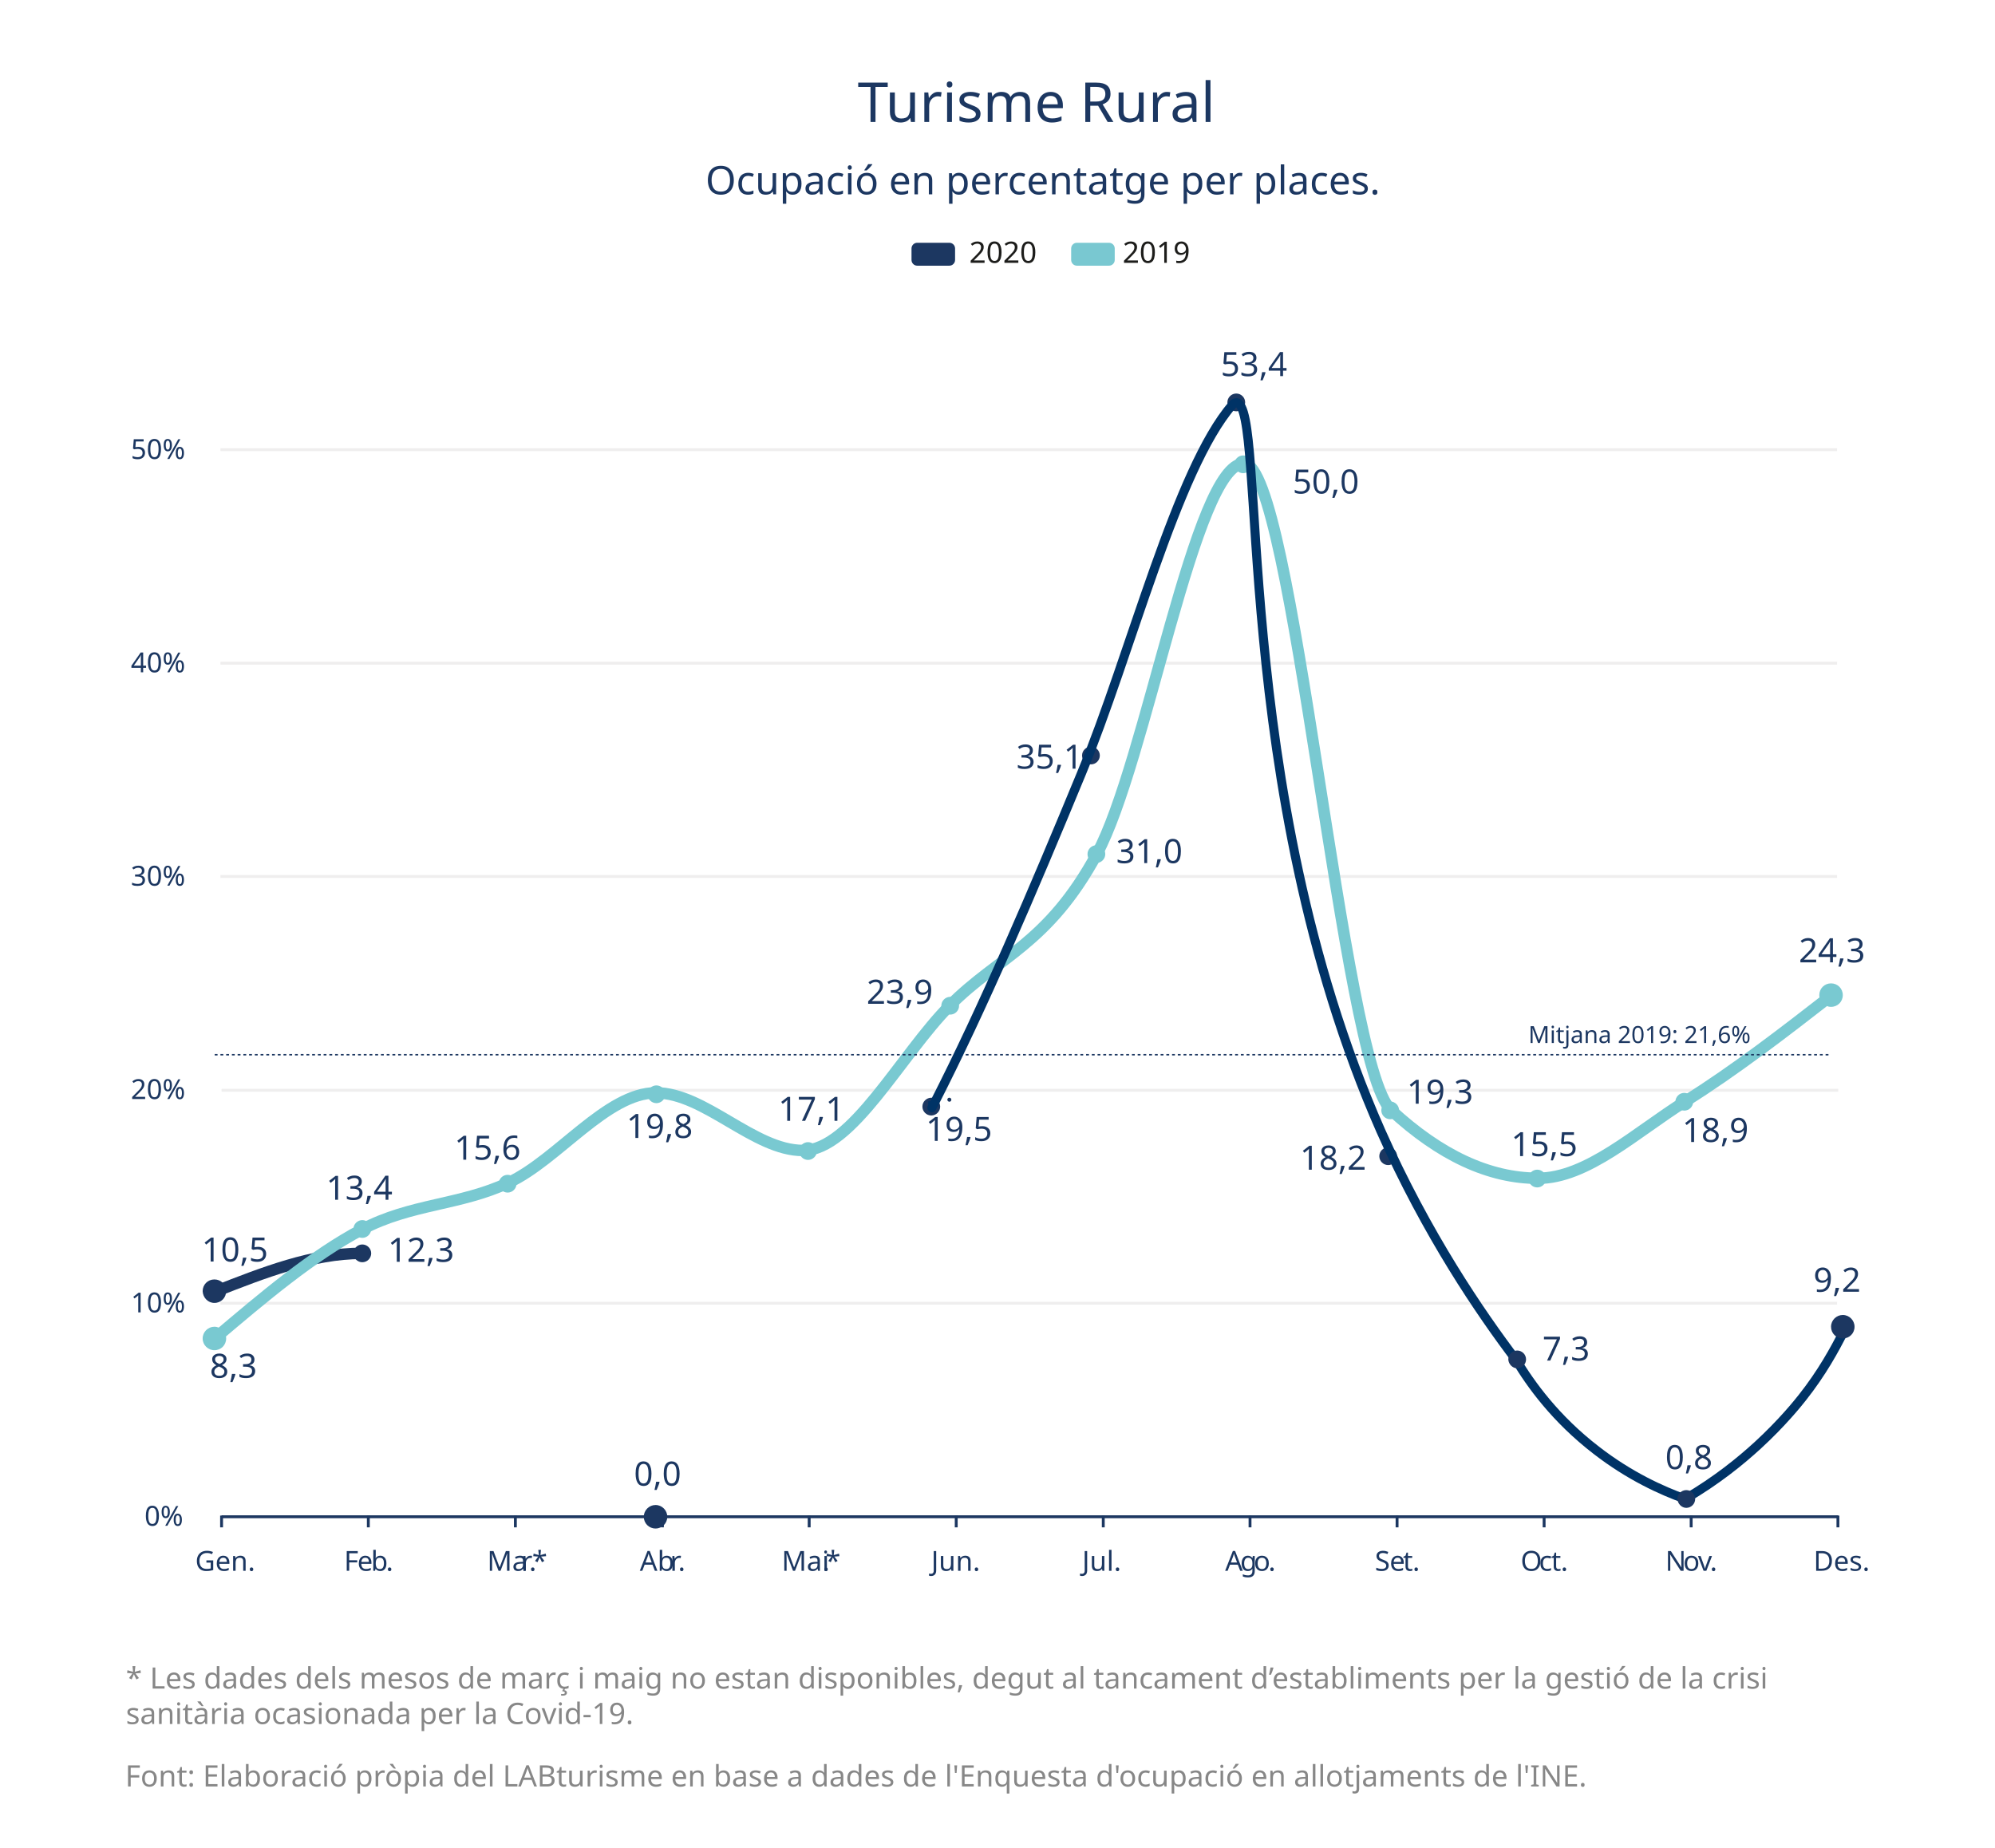
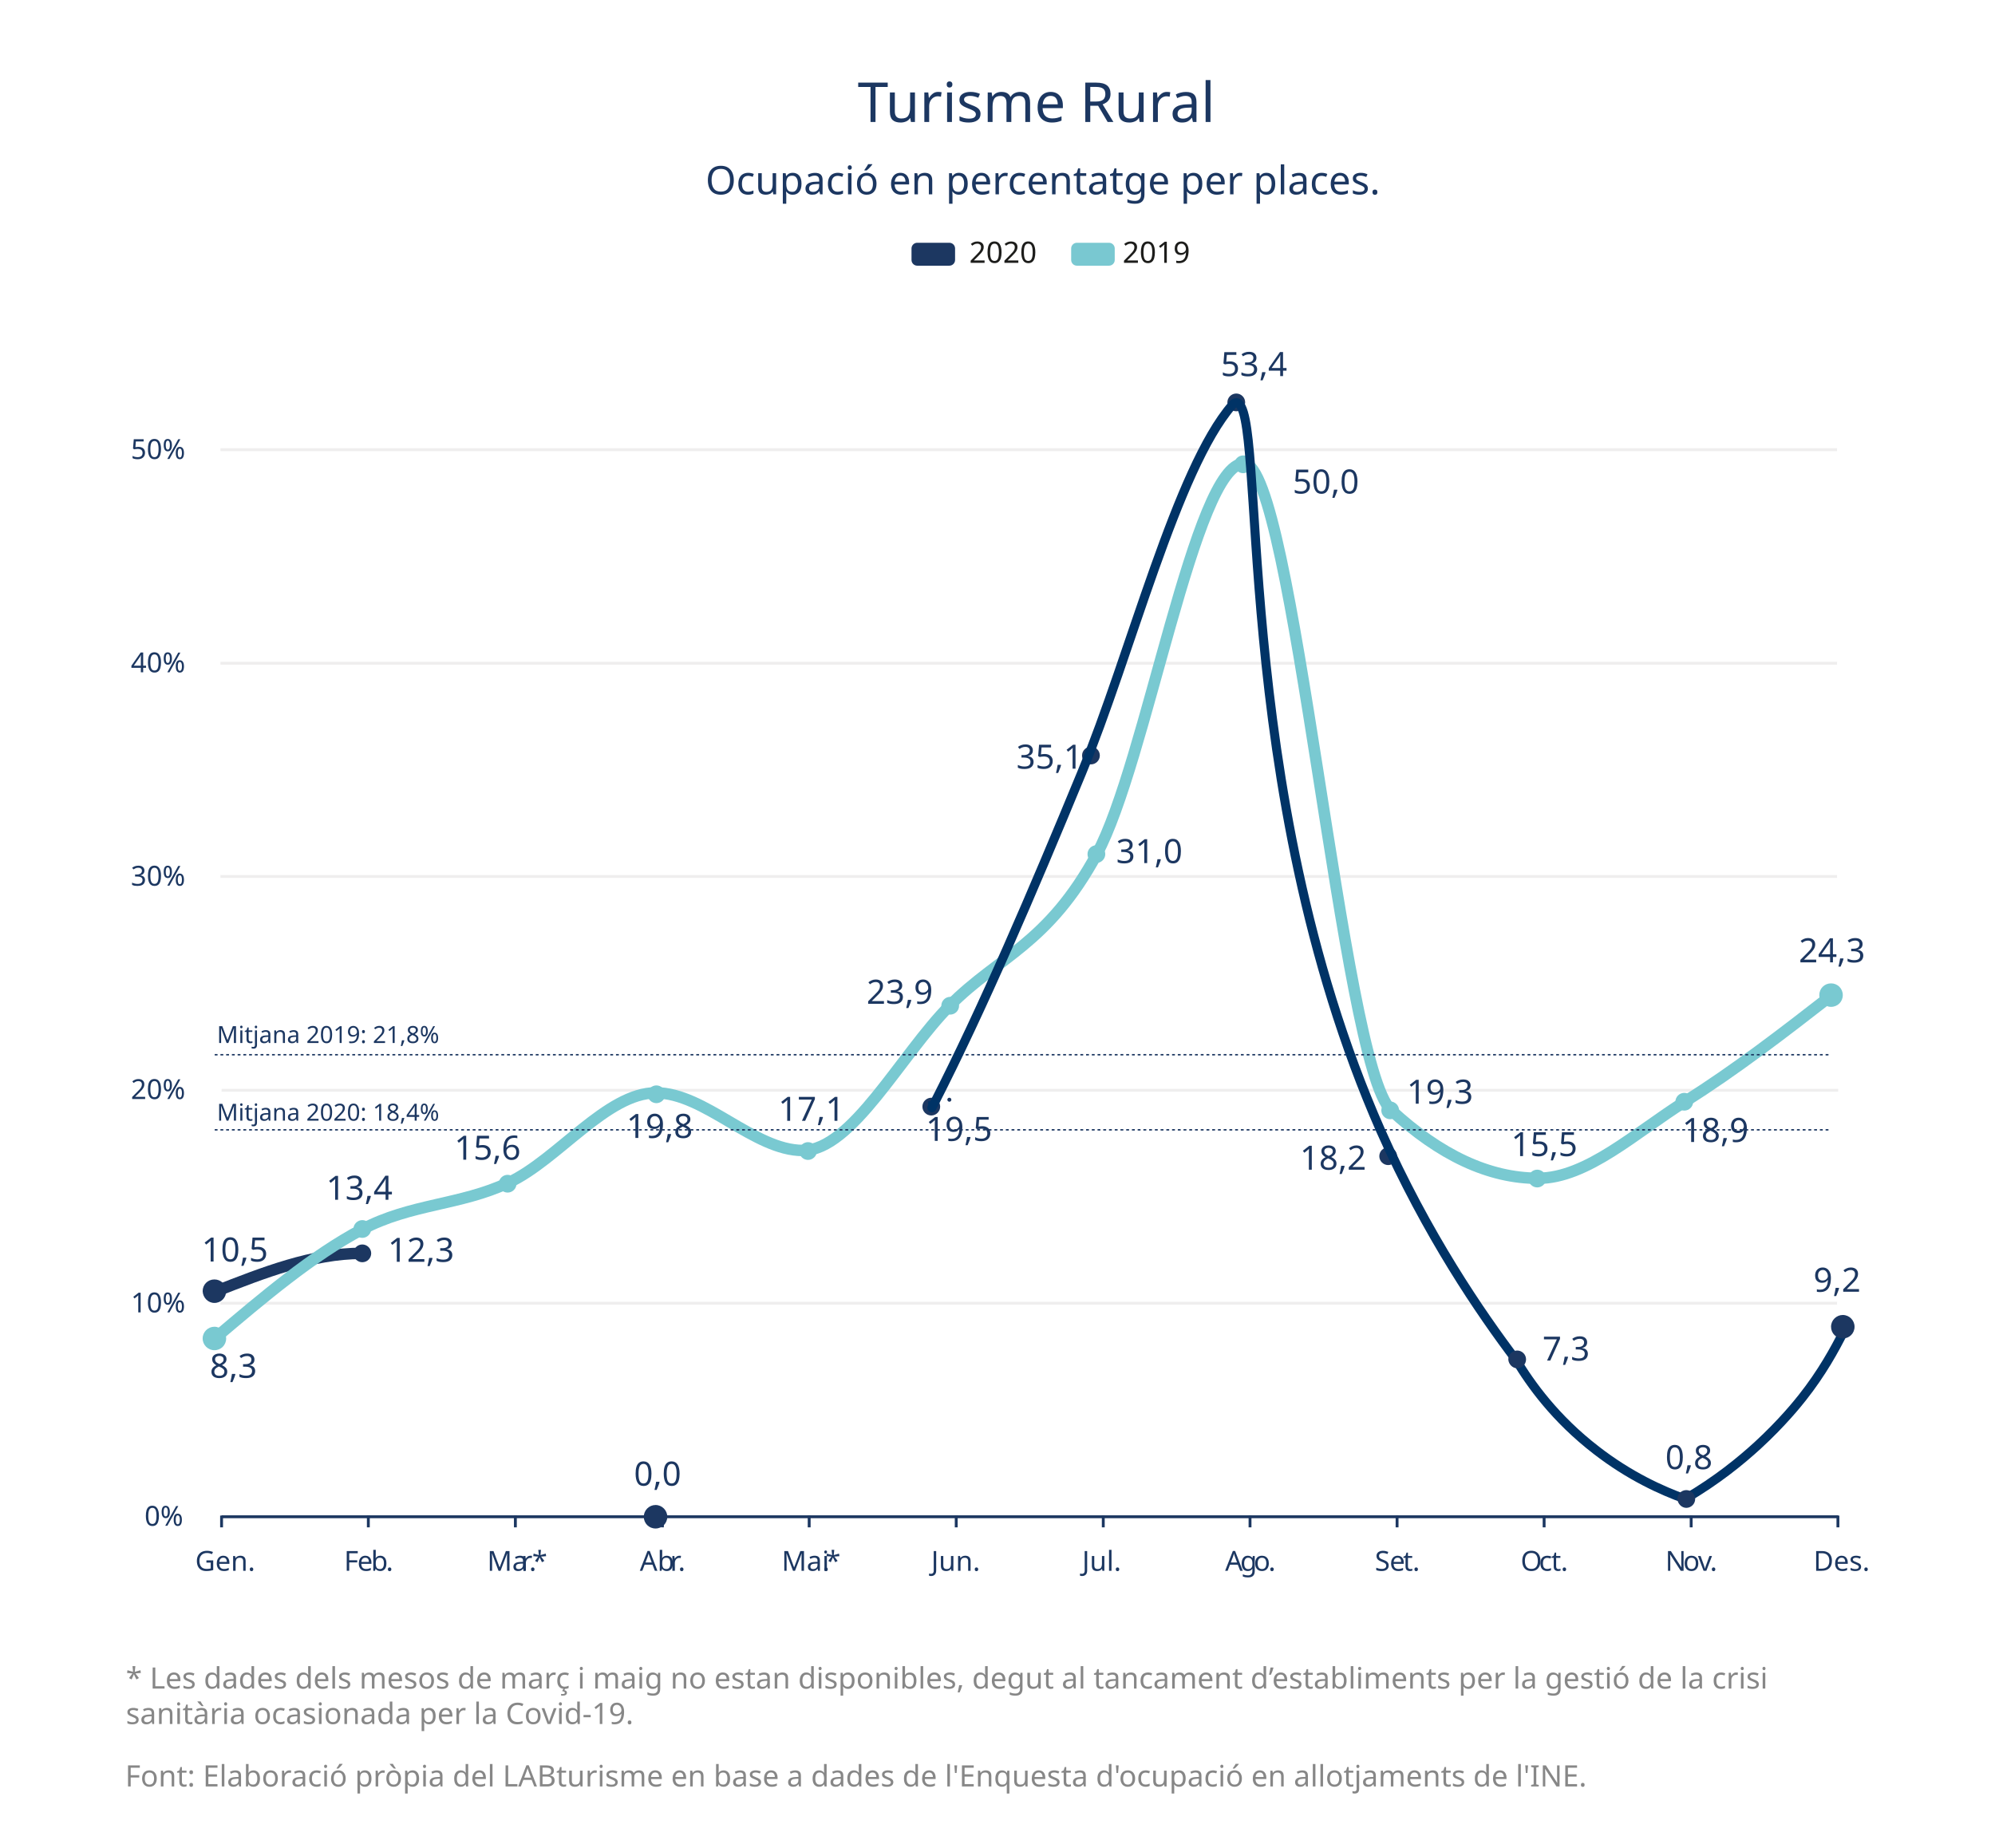
<svg xmlns="http://www.w3.org/2000/svg" version="1.1" id="Capa_1" x="0px" y="0px" viewBox="0 0 696 644.5" style="enable-background:new 0 0 696 644.5;" xml:space="preserve">
  <style type="text/css">
	.st0{fill:#FFFFFF;}
	.st1{fill:none;stroke:#EFEEEE;stroke-dasharray:0;}
	.st2{fill:#1C3761;}
	.st3{font-family:'SourceSansPro-Regular';}
	.st4{font-size:9.62px;}
	.st5{fill:none;stroke:#1C3761;stroke-dasharray:0;}
	.st6{fill:none;stroke:#1C3761;stroke-width:4;}
	.st7{fill:none;stroke:#79C9D1;stroke-width:4;}
	.st8{fill:#79C9D1;}
	.st9{fill:none;stroke:#1C3761;stroke-width:0.5;stroke-dasharray:1,1;}
	.st10{font-family:'ArialMT';}
	.st11{font-size:8.24px;}
	.st12{font-size:11.68px;}
	.st13{fill:none;stroke:#003366;stroke-width:3.16;stroke-linecap:round;}
	.st14{font-family:'OpenSans-Bold';}
	.st15{font-size:19.23px;}
	.st16{font-family:'OpenSans-SemiBold';}
	.st17{font-size:13.74px;}
	.st18{fill:#79C8D1;}
	.st19{fill:#1D1D1B;}
	.st20{font-size:10.3px;}
	.st21{fill:#878787;}
</style>
  <rect x="-32.4" y="-32.7" class="st0" width="761.3" height="723" />
  <g id="facets">
    <line class="st1" x1="76.9" y1="529.2" x2="640.9" y2="529.2" />
    <text transform="matrix(1 0 0 1 50.42 532.34)" class="st2 st3 st4">0%</text>
    <line class="st1" x1="76.9" y1="454.7" x2="640.9" y2="454.7" />
    <text transform="matrix(1 0 0 1 45.64 457.9)" class="st2 st3 st4">10%</text>
    <line class="st1" x1="77.3" y1="380.4" x2="641.3" y2="380.4" />
    <text transform="matrix(1 0 0 1 45.64 383.45)" class="st2 st3 st4">20%</text>
    <line class="st1" x1="76.9" y1="305.8" x2="640.9" y2="305.8" />
    <text transform="matrix(1 0 0 1 45.64 309.01)" class="st2 st3 st4">30%</text>
    <line class="st1" x1="76.9" y1="231.4" x2="640.9" y2="231.4" />
    <text transform="matrix(1 0 0 1 45.64 234.5701)" class="st2 st3 st4">40%</text>
    <line class="st1" x1="76.9" y1="156.9" x2="640.9" y2="156.9" />
    <text transform="matrix(1 0 0 1 45.64 160.13)" class="st2 st3 st4">50%</text>
    <path class="st5" d="M77.3,529.2h564" />
    <line class="st5" x1="77.3" y1="528.8" x2="77.3" y2="532.9" />
    <text transform="matrix(1 0 0 1 68.09 548.05)" class="st2 st3 st4">Gen.</text>
    <line class="st5" x1="128.5" y1="528.8" x2="128.5" y2="532.9" />
    <text transform="matrix(1 0 0 1 120.03 548.05)" class="st2 st3 st4">F</text>
    <text transform="matrix(1 0 0 1 124.65 548.05)" class="st2 st3 st4">e</text>
    <text transform="matrix(1 0 0 1 129.42 548.05)" class="st2 st3 st4">b</text>
    <text transform="matrix(1 0 0 1 134.64 548.05)" class="st2 st3 st4">.</text>
    <line class="st5" x1="179.8" y1="528.8" x2="179.8" y2="532.9" />
    <text transform="matrix(1 0 0 1 169.95 548.05)" class="st2 st3 st4">Ma</text>
    <text transform="matrix(1 0 0 1 181.79 548.05)" class="st2 st3 st4">r</text>
    <text transform="matrix(1 0 0 1 184.58 548.05)" class="st2 st3 st4">.</text>
    <text transform="matrix(1 0 0 1 185.64 548.05)" class="st2 st3 st4">*</text>
    <line class="st5" x1="231.1" y1="528.8" x2="231.1" y2="532.9" />
    <text transform="matrix(1 0 0 1 223.21 548.05)" class="st2 st3 st4">Ab</text>
    <text transform="matrix(1 0 0 1 233.76 548.05)" class="st2 st3 st4">r</text>
    <text transform="matrix(1 0 0 1 236.55 548.05)" class="st2 st3 st4">.</text>
    <line class="st5" x1="282.3" y1="528.8" x2="282.3" y2="532.9" />
    <text transform="matrix(1 0 0 1 272.69 548.05)" class="st2 st3 st4">Mai</text>
    <text transform="matrix(1 0 0 1 286.89 548.05)" class="st2 st3 st4">.</text>
    <text transform="matrix(1 0 0 1 287.96 548.05)" class="st2 st3 st4">*</text>
    <line class="st5" x1="333.6" y1="528.8" x2="333.6" y2="532.9" />
    <text transform="matrix(1 0 0 1 324.86 548.05)" class="st2 st3 st4">Jun.</text>
    <line class="st5" x1="384.9" y1="528.8" x2="384.9" y2="532.9" />
    <text transform="matrix(1 0 0 1 377.53 548.05)" class="st2 st3 st4">Jul.</text>
    <line class="st5" x1="436.1" y1="528.8" x2="436.1" y2="532.9" />
    <text transform="matrix(1 0 0 1 427.42 548.05)" class="st2 st3 st4">A</text>
    <text transform="matrix(1 0 0 1 432.65 548.05)" class="st2 st3 st4">g</text>
    <text transform="matrix(1 0 0 1 437.36 548.05)" class="st2 st3 st4">o</text>
    <text transform="matrix(1 0 0 1 442.48 548.05)" class="st2 st3 st4">.</text>
    <line class="st5" x1="487.4" y1="528.8" x2="487.4" y2="532.9" />
    <text transform="matrix(1 0 0 1 479.65 548.05)" class="st2 st3 st4">S</text>
    <text transform="matrix(1 0 0 1 484.79 548.05)" class="st2 st3 st4">e</text>
    <text transform="matrix(1 0 0 1 489.46 548.05)" class="st2 st3 st4">t</text>
    <text transform="matrix(1 0 0 1 492.78 548.05)" class="st2 st3 st4">.</text>
    <line class="st5" x1="538.7" y1="528.8" x2="538.7" y2="532.9" />
    <text transform="matrix(1 0 0 1 530.49 548.05)" class="st2 st3 st4">O</text>
    <text transform="matrix(1 0 0 1 536.88 548.05)" class="st2 st3 st4">c</text>
    <text transform="matrix(1 0 0 1 541.16 548.05)" class="st2 st3 st4">t</text>
    <text transform="matrix(1 0 0 1 544.48 548.05)" class="st2 st3 st4">.</text>
    <line class="st5" x1="590" y1="528.8" x2="590" y2="532.9" />
    <text transform="matrix(1 0 0 1 580.98 548.05)" class="st2 st3 st4">N</text>
    <text transform="matrix(1 0 0 1 587.2 548.05)" class="st2 st3 st4">o</text>
    <text transform="matrix(1 0 0 1 592.38 548.05)" class="st2 st3 st4">v</text>
    <text transform="matrix(1 0 0 1 596.53 548.05)" class="st2 st3 st4">.</text>
    <line class="st5" x1="641.2" y1="528.8" x2="641.2" y2="532.9" />
    <text transform="matrix(1 0 0 1 632.6699 548.05)" class="st2 st3 st4">Des.</text>
  </g>
  <path class="st6" d="M74.9,450.7c17.1-6.7,34.1-13.4,51.3-13.4" />
  <path class="st7" d="M74.9,467c17.1-14.5,34.1-28.9,51.3-38s34.2-8.4,51.3-16.4s34.2-31.3,51.3-31.3s34.2,20.1,51.3,20.1  s34.2-33.4,51.3-50.6s34.2-21.3,51.3-52.9s34.2-136.2,51.3-136.2s34.2,209.8,51.3,225.6s34.2,23.8,51.3,23.8s34.2-16.1,51.3-26.8  s34.2-23.9,51.3-37.2" />
  <path id="point-0-0" class="st2" d="M74.2,450.7c0-0.4,0.3-0.7,0.6-0.7l0,0l0,0c0.4,0,0.7,0.3,0.7,0.7l0,0l0,0  c0,0.4-0.3,0.7-0.7,0.7l0,0l0,0C74.5,451.3,74.2,451.1,74.2,450.7L74.2,450.7L74.2,450.7L74.2,450.7z" />
  <path id="point-0-1" class="st2" d="M125.4,437.3c0-0.4,0.3-0.7,0.7-0.7s0.7,0.3,0.7,0.7c0,0.4-0.3,0.7-0.7,0.7  S125.4,437.6,125.4,437.3L125.4,437.3z" />
  <path id="point-0-3" class="st2" d="M228,528.8c0-0.4,0.3-0.7,0.7-0.7s0.7,0.3,0.7,0.7s-0.3,0.7-0.7,0.7S228,529.2,228,528.8  L228,528.8z" />
  <path id="point-0-5" class="st2" d="M330.5,383.7c0-0.4,0.3-0.7,0.7-0.7s0.7,0.3,0.7,0.7s-0.3,0.7-0.7,0.7S330.5,384,330.5,383.7  L330.5,383.7z" />
  <path id="point-1-0" class="st8" d="M74.2,467c0-0.4,0.3-0.7,0.7-0.7l0,0l0,0c0.4,0,0.7,0.3,0.7,0.6l0,0l0,0c0,0.4-0.3,0.7-0.7,0.7  l0,0l0,0C74.5,467.7,74.2,467.4,74.2,467L74.2,467L74.2,467L74.2,467z" />
  <path id="point-1-1" class="st8" d="M126.1,428.8c0.2,0,0.3,0.1,0.3,0.3s-0.1,0.3-0.3,0.3s-0.3-0.1-0.3-0.3S126,428.8,126.1,428.8  L126.1,428.8L126.1,428.8" />
  <path id="point-1-2" class="st8" d="M177.1,412.7c0-0.2,0.1-0.3,0.3-0.3s0.3,0.1,0.3,0.3c0,0.2-0.1,0.3-0.3,0.3  S177.1,412.9,177.1,412.7L177.1,412.7z" />
  <path id="point-1-3" class="st8" d="M228.4,381.4c0-0.2,0.1-0.3,0.3-0.3s0.3,0.1,0.3,0.3c0,0.2-0.1,0.3-0.3,0.3  S228.4,381.6,228.4,381.4L228.4,381.4z" />
  <path id="point-1-5" class="st8" d="M330.5,350.9c0-0.4,0.3-0.7,0.7-0.7s0.7,0.3,0.7,0.7s-0.3,0.7-0.7,0.7S330.5,351.3,330.5,350.9  L330.5,350.9z" />
  <path id="point-1-6" class="st8" d="M381.8,298c0-0.4,0.3-0.7,0.6-0.7l0,0l0,0c0.4,0,0.7,0.3,0.7,0.7s-0.3,0.7-0.7,0.7l0,0l0,0  C382.1,298.7,381.8,298.5,381.8,298C381.8,298.1,381.8,298.1,381.8,298L381.8,298L381.8,298z" />
  <path id="point-1-7" class="st8" d="M433.1,161.8c0-0.4,0.3-0.7,0.6-0.7l0,0l0,0c0.4,0,0.7,0.3,0.7,0.7s-0.3,0.7-0.7,0.7l0,0l0,0  C433.3,162.5,433,162.2,433.1,161.8C433,161.9,433,161.9,433.1,161.8L433.1,161.8L433.1,161.8z" />
  <path id="point-1-8" class="st8" d="M484.3,387.4c0-0.4,0.3-0.7,0.7-0.7s0.7,0.3,0.7,0.7s-0.3,0.7-0.7,0.7S484.3,387.8,484.3,387.4  L484.3,387.4z" />
  <path id="point-1-9" class="st8" d="M535.6,411.2c0-0.4,0.3-0.7,0.7-0.7s0.7,0.3,0.7,0.7l0,0l0,0c0,0.4-0.3,0.7-0.7,0.7  S535.6,411.6,535.6,411.2z" />
  <path id="point-1-10" class="st8" d="M586.9,384.4c0-0.4,0.3-0.7,0.7-0.7s0.7,0.3,0.7,0.7s-0.3,0.7-0.7,0.7S586.9,384.8,586.9,384.4  L586.9,384.4z" />
  <path id="point-1-11" class="st8" d="M634.7,347.2c0-2.3,1.8-4.1,4.1-4.1s4.1,1.8,4.1,4.1c0,2.3-1.8,4.1-4.1,4.1l0,0l0,0  C636.6,351.3,634.7,349.5,634.7,347.2L634.7,347.2L634.7,347.2L634.7,347.2z" />
  <line class="st9" x1="74.9" y1="368" x2="638.8" y2="368" />
-   <text transform="matrix(1 0 0 1 533.19 363.91)" class="st2 st10 st11">Mitjana 2019: 21,6%</text>
+   <line class="st9" x1="74.9" y1="394.2" x2="638.8" y2="394.2" />
+   <text transform="matrix(1 0 0 1 75.6632 363.91)" class="st2 st10 st11">Mitjana 2019: 21,8%</text>
  <path id="point-0-6-2" class="st2" d="M321.8,386.1c0-1.7,1.4-3.1,3.1-3.1s3.1,1.4,3.1,3.1s-1.4,3.1-3.1,3.1l0,0  C323.2,389.2,321.8,387.8,321.8,386.1L321.8,386.1L321.8,386.1L321.8,386.1z" />
  <path id="point-0-6-3" class="st8" d="M328.4,350.9c0-1.7,1.4-3.1,3.1-3.1s3.1,1.4,3.1,3.1s-1.4,3.1-3.1,3.1  S328.4,352.6,328.4,350.9L328.4,350.9z" />
  <path id="point-0-6-4" class="st8" d="M278.8,401.6c0-1.7,1.4-3.1,3.1-3.1s3.1,1.4,3.1,3.1s-1.4,3.1-3.1,3.1l0,0l0,0  C280.2,404.7,278.8,403.3,278.8,401.6z" />
  <path id="point-0-6-5" class="st8" d="M225.9,381.8c0-1.7,1.4-3.1,3.1-3.1s3.1,1.4,3.1,3.1s-1.4,3.1-3.1,3.1l0,0l0,0  C227.3,384.9,225.9,383.5,225.9,381.8z" />
  <path id="point-0-6-6" class="st8" d="M174,413c0-1.7,1.4-3.1,3.1-3.1s3.1,1.4,3.1,3.1s-1.4,3.1-3.1,3.1l0,0l0,0  C175.4,416.1,174,414.7,174,413z" />
  <path id="point-0-6-7" class="st8" d="M123.3,428.8c0-1.7,1.4-3.1,3.1-3.1c1.7,0,3.1,1.4,3.1,3.1s-1.4,3.1-3.1,3.1l0,0l0,0  C124.7,431.9,123.3,430.5,123.3,428.8z" />
  <path id="point-0-6-8" class="st8" d="M379.4,298c0-1.7,1.4-3.1,3.1-3.1s3.1,1.4,3.1,3.1s-1.4,3.1-3.1,3.1l0,0  C380.8,301.2,379.4,299.8,379.4,298C379.4,298.1,379.4,298.1,379.4,298L379.4,298L379.4,298z" />
  <path id="point-0-6-8-2" class="st2" d="M377.5,263.6c0-1.7,1.4-3.1,3.1-3.1s3.1,1.4,3.1,3.1s-1.4,3.1-3.1,3.1l0,0  C378.9,266.7,377.5,265.4,377.5,263.6C377.5,263.7,377.5,263.7,377.5,263.6L377.5,263.6L377.5,263.6z" />
  <path id="point-0-6-8-2-2" class="st2" d="M481.2,403.4c0-1.7,1.4-3.1,3.1-3.1s3.1,1.4,3.1,3.1s-1.4,3.1-3.1,3.1l0,0  C482.6,406.5,481.2,405.1,481.2,403.4L481.2,403.4L481.2,403.4L481.2,403.4z" />
  <path id="point-0-6-8-2-3" class="st2" d="M428.2,140.4c0-1.7,1.4-3.1,3.1-3.1s3.1,1.4,3.1,3.1c0,1.7-1.4,3.1-3.1,3.1l0,0  C429.6,143.5,428.2,142.1,428.2,140.4L428.2,140.4L428.2,140.4L428.2,140.4z" />
  <path id="point-0-6-9" class="st8" d="M481.9,387.4c0-1.7,1.4-3.1,3.1-3.1s3.1,1.4,3.1,3.1s-1.4,3.1-3.1,3.1l0,0l0,0  C483.3,390.5,481.9,389.1,481.9,387.4z" />
  <path id="point-0-6-10" class="st8" d="M533.2,411.2c0-1.7,1.4-3.1,3.1-3.1c1.7,0,3.1,1.4,3.1,3.1s-1.4,3.1-3.1,3.1  S533.2,412.9,533.2,411.2L533.2,411.2z" />
  <path id="point-0-6-11" class="st8" d="M584.5,384.4c0-1.7,1.4-3.1,3.1-3.1c1.7,0,3.1,1.4,3.1,3.1s-1.4,3.1-3.1,3.1  S584.5,386.1,584.5,384.4L584.5,384.4z" />
  <path id="point-0-6-12" class="st8" d="M430.6,162c0-1.7,1.4-3.1,3.1-3.1s3.1,1.4,3.1,3.1c0,1.7-1.4,3.1-3.1,3.1l0,0l0,0  C432,165.1,430.6,163.7,430.6,162z" />
  <path id="point-0-6-13" class="st2" d="M123.3,437.3c0-1.7,1.4-3.1,3.1-3.1c1.7,0,3.1,1.4,3.1,3.1s-1.4,3.1-3.1,3.1l0,0l0,0  C124.7,440.4,123.3,439,123.3,437.3z" />
  <path id="point-0-6-14" class="st2" d="M224.6,529.2c0-2.3,1.9-4.1,4.1-4.1c2.3,0,4.1,1.9,4.1,4.1c0,2.3-1.8,4.1-4.1,4.1  C226.4,533.3,224.6,531.5,224.6,529.2C224.5,529.2,224.5,529.2,224.6,529.2z" />
  <text transform="matrix(1 0 0 1 70.35 440.15)" class="st2 st3 st12">10,5</text>
  <text transform="matrix(1 0 0 1 135.29 440.25)" class="st2 st3 st12">12,3</text>
  <path id="point-0-6-15" class="st2" d="M70.7,450.5c0-2.3,1.8-4.1,4.1-4.1s4.1,1.8,4.1,4.1c0,2.3-1.8,4.1-4.1,4.1l0,0l0,0  C72.6,454.6,70.8,452.8,70.7,450.5z" />
  <path id="point-0-6-16" class="st8" d="M70.7,467c0-2.3,1.9-4.1,4.1-4.1s4.1,1.9,4.1,4.1c0,2.3-1.8,4.1-4.1,4.1  C72.6,471.1,70.7,469.3,70.7,467L70.7,467z" />
  <text transform="matrix(1 0 0 1 221.17 518.35)" class="st2 st3 st12">0,0</text>
  <text transform="matrix(1 0 0 1 322.98 398.0601)" class="st2 st3 st12">19,5</text>
  <g>
    <text transform="matrix(1 0 0 1 354.5672 268.1926)" class="st2 st3 st12">35,1    </text>
  </g>
  <text transform="matrix(1 0 0 1 73.19 480.72)" class="st2 st3 st12">8,3</text>
  <text transform="matrix(1 0 0 1 113.78 418.61)" class="st2 st3 st12">13,4</text>
  <text transform="matrix(1 0 0 1 158.49 404.62)" class="st2 st3 st12">15,6</text>
  <text transform="matrix(1 0 0 1 218.53 397.03)" class="st2 st3 st12">19,8</text>
  <text transform="matrix(1 0 0 1 271.5 391.0601)" class="st2 st3 st12">17,1</text>
  <text transform="matrix(1 0 0 1 302.31 350.22)" class="st2 st3 st12">23,9</text>
  <text transform="matrix(1 0 0 1 389.38 301.14)" class="st2 st3 st12">31,0</text>
  <text transform="matrix(1 0 0 1 450.9734 172.1962)" class="st2 st3 st12">50,0</text>
  <text transform="matrix(1 0 0 1 490.78 385.09)" class="st2 st3 st12">19,3</text>
  <text transform="matrix(1 0 0 1 527.18 403.37)" class="st2 st3 st12">15,5</text>
  <text transform="matrix(1 0 0 1 453.49 408.11)" class="st2 st3 st12">18,2</text>
  <text transform="matrix(1 0 0 1 538.13 474.71)" class="st2 st3 st12">7,3</text>
  <text transform="matrix(1 0 0 1 627.54 335.76)" class="st2 st3 st12">24,3</text>
  <text transform="matrix(1 0 0 1 586.86 398.4399)" class="st2 st3 st12">18,9</text>
  <text transform="matrix(1 0 0 1 425.8897 131.2136)" class="st2 st3 st12">53,4</text>
  <path class="st13" d="M643.2,464.6c-3.1,6.2-7.6,14.4-14.4,23c-1.5,1.9-7,8.8-15.6,16.7c-5.9,5.4-14.2,12.2-25.3,18.7  c-8.1-2.9-19.4-8-31-17c-14.3-11-23-23.2-27.9-31.4c-12.4-16.4-31.1-43.6-47.3-80.1c-52.9-120.1-39.5-253.9-50.4-254  c-0.5,0-1,0.3-1.4,0.8c-19.4,22.4-35.4,86.8-52.6,128.5s-34.3,81.7-51.5,115.4c-0.3,0.7-0.3,0.6-0.4,0.6v0.1c0,0-0.1,0.3-0.3,0.6" />
  <path id="point-0-6-8-2-2_1_" class="st2" d="M526.2,474.3c0-1.7,1.4-3.1,3.1-3.1c1.7,0,3.1,1.4,3.1,3.1s-1.4,3.1-3.1,3.1l0,0  C527.7,477.4,526.3,476,526.2,474.3L526.2,474.3L526.2,474.3L526.2,474.3z" />
  <path id="point-0-6-14_1_" class="st2" d="M638.8,462.9c0-2.3,1.9-4.1,4.1-4.1c2.3,0,4.1,1.9,4.1,4.1c0,2.3-1.8,4.1-4.1,4.1  S638.8,465.2,638.8,462.9L638.8,462.9z" />
  <text transform="matrix(1 0 0 1 580.9803 512.5899)" class="st2 st3 st12">0,8</text>
  <text transform="matrix(1 0 0 1 299.2178 42.5651)" class="st2 st14 st15">Turisme Rural</text>
  <text transform="matrix(1 0 0 1 246.1129 67.795)" class="st2 st16 st17">Ocupació en percentatge per places.</text>
  <g>
    <path class="st2" d="M320,84.7h11.2c1.1,0,2,0.9,2,2v4c0,1.1-0.9,2-2,2H320c-1.1,0-2-0.9-2-2v-4C318,85.6,318.9,84.7,320,84.7z" />
    <path class="st18" d="M375.7,84.7h11.2c1.1,0,2,0.9,2,2v4c0,1.1-0.9,2-2,2h-11.2c-1.1,0-2-0.9-2-2v-4   C373.7,85.6,374.6,84.7,375.7,84.7z" />
    <text transform="matrix(1 0 0 1 391.6303 91.7051)" class="st19 st16 st20">2019</text>
    <text transform="matrix(1 0 0 1 338.1303 91.7051)" class="st19 st16 st20">2020</text>
  </g>
  <g>
    <text transform="matrix(1 0 0 1 43.6706 623.3051)" class="st21 st16 st20">Font: Elaboració pròpia del LABturisme en base a dades de l'Enquesta d'ocupació en allotjaments de l'INE.        </text>
  </g>
  <text transform="matrix(1 0 0 1 43.9106 589.155)" class="st21 st16 st20">* Les dades dels mesos de març i maig no estan disponibles, degut al tancament d’establiments per la gestió de la crisi</text>
  <text transform="matrix(1 0 0 1 43.9106 601.515)" class="st21 st16 st20">sanitària ocasionada per la Covid-19.</text>
  <path id="point-0-6-8-2-2_2_" class="st2" d="M585.2,523c0-1.7,1.4-3.1,3.1-3.1c1.7,0,3.1,1.4,3.1,3.1s-1.4,3.1-3.1,3.1l0,0  C586.7,526.1,585.3,524.7,585.2,523L585.2,523L585.2,523L585.2,523z" />
  <text transform="matrix(1 0 0 1 632.6694 450.6995)" class="st2 st3 st12">9,2</text>
+   <g>
+     <text transform="matrix(1 0 0 1 75.6633 391.0062)" class="st2 st10 st11">Mitjana 2020: 18,4%</text>
+   </g>
</svg>
